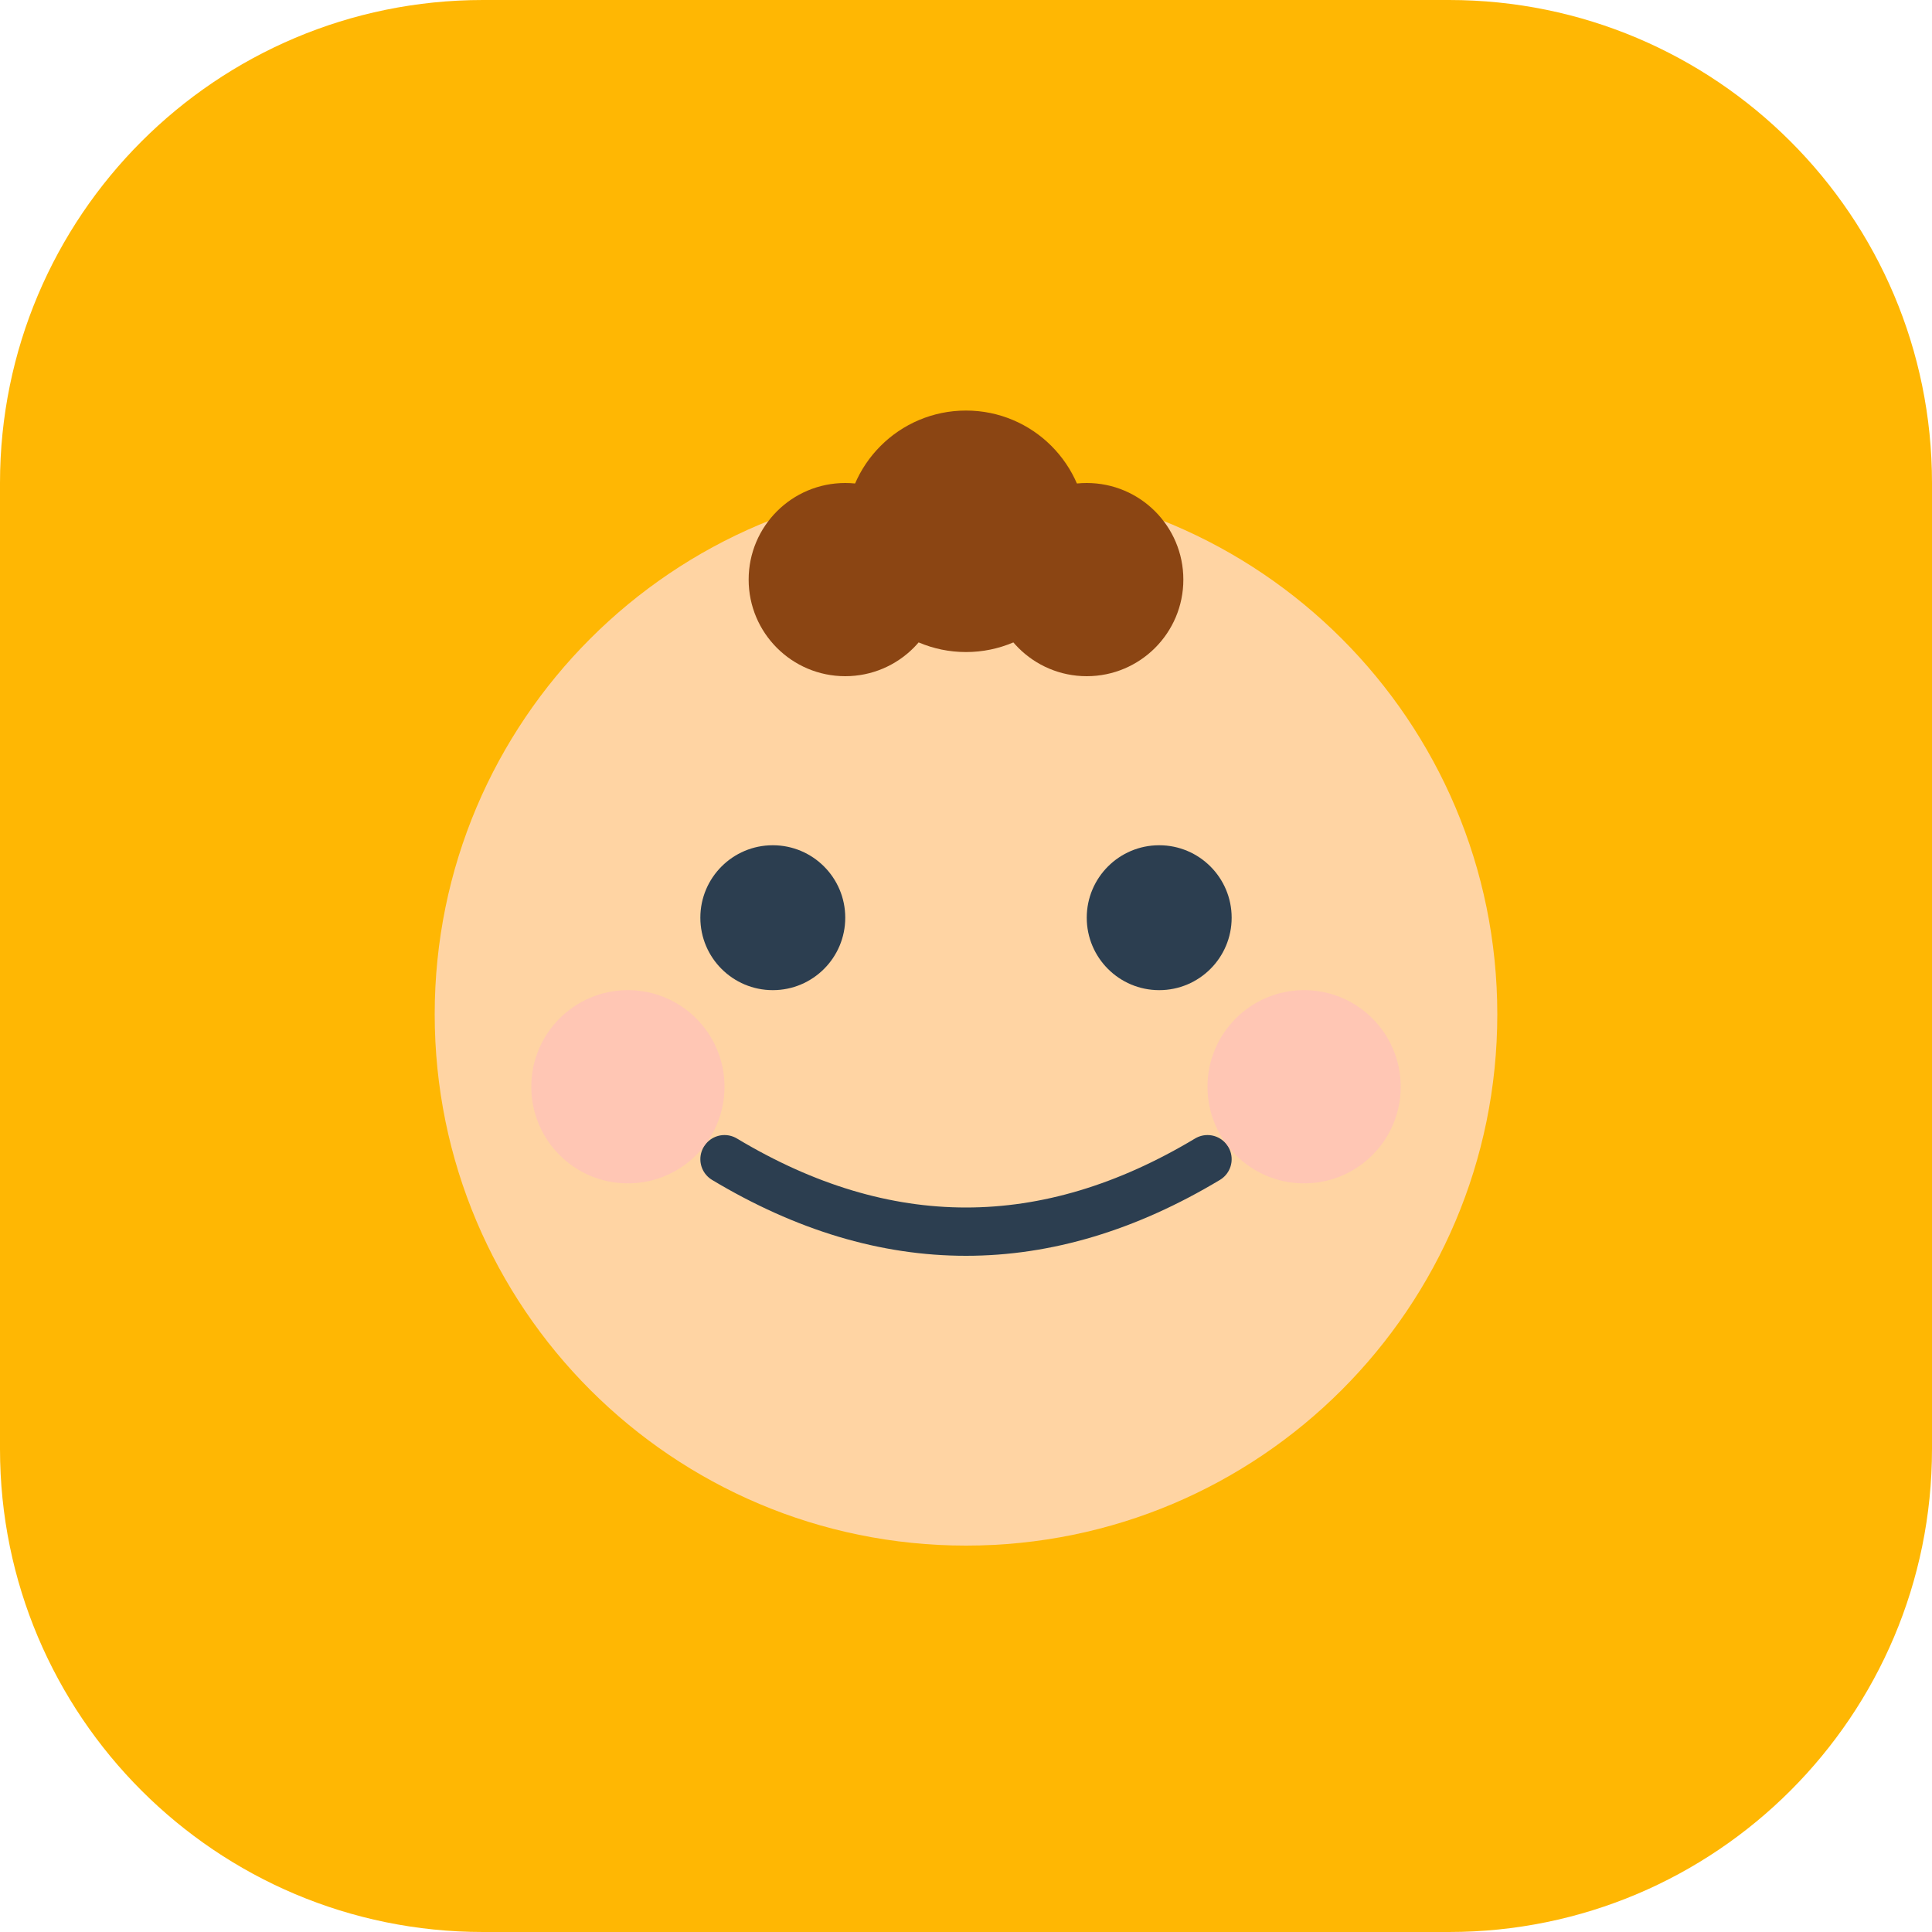
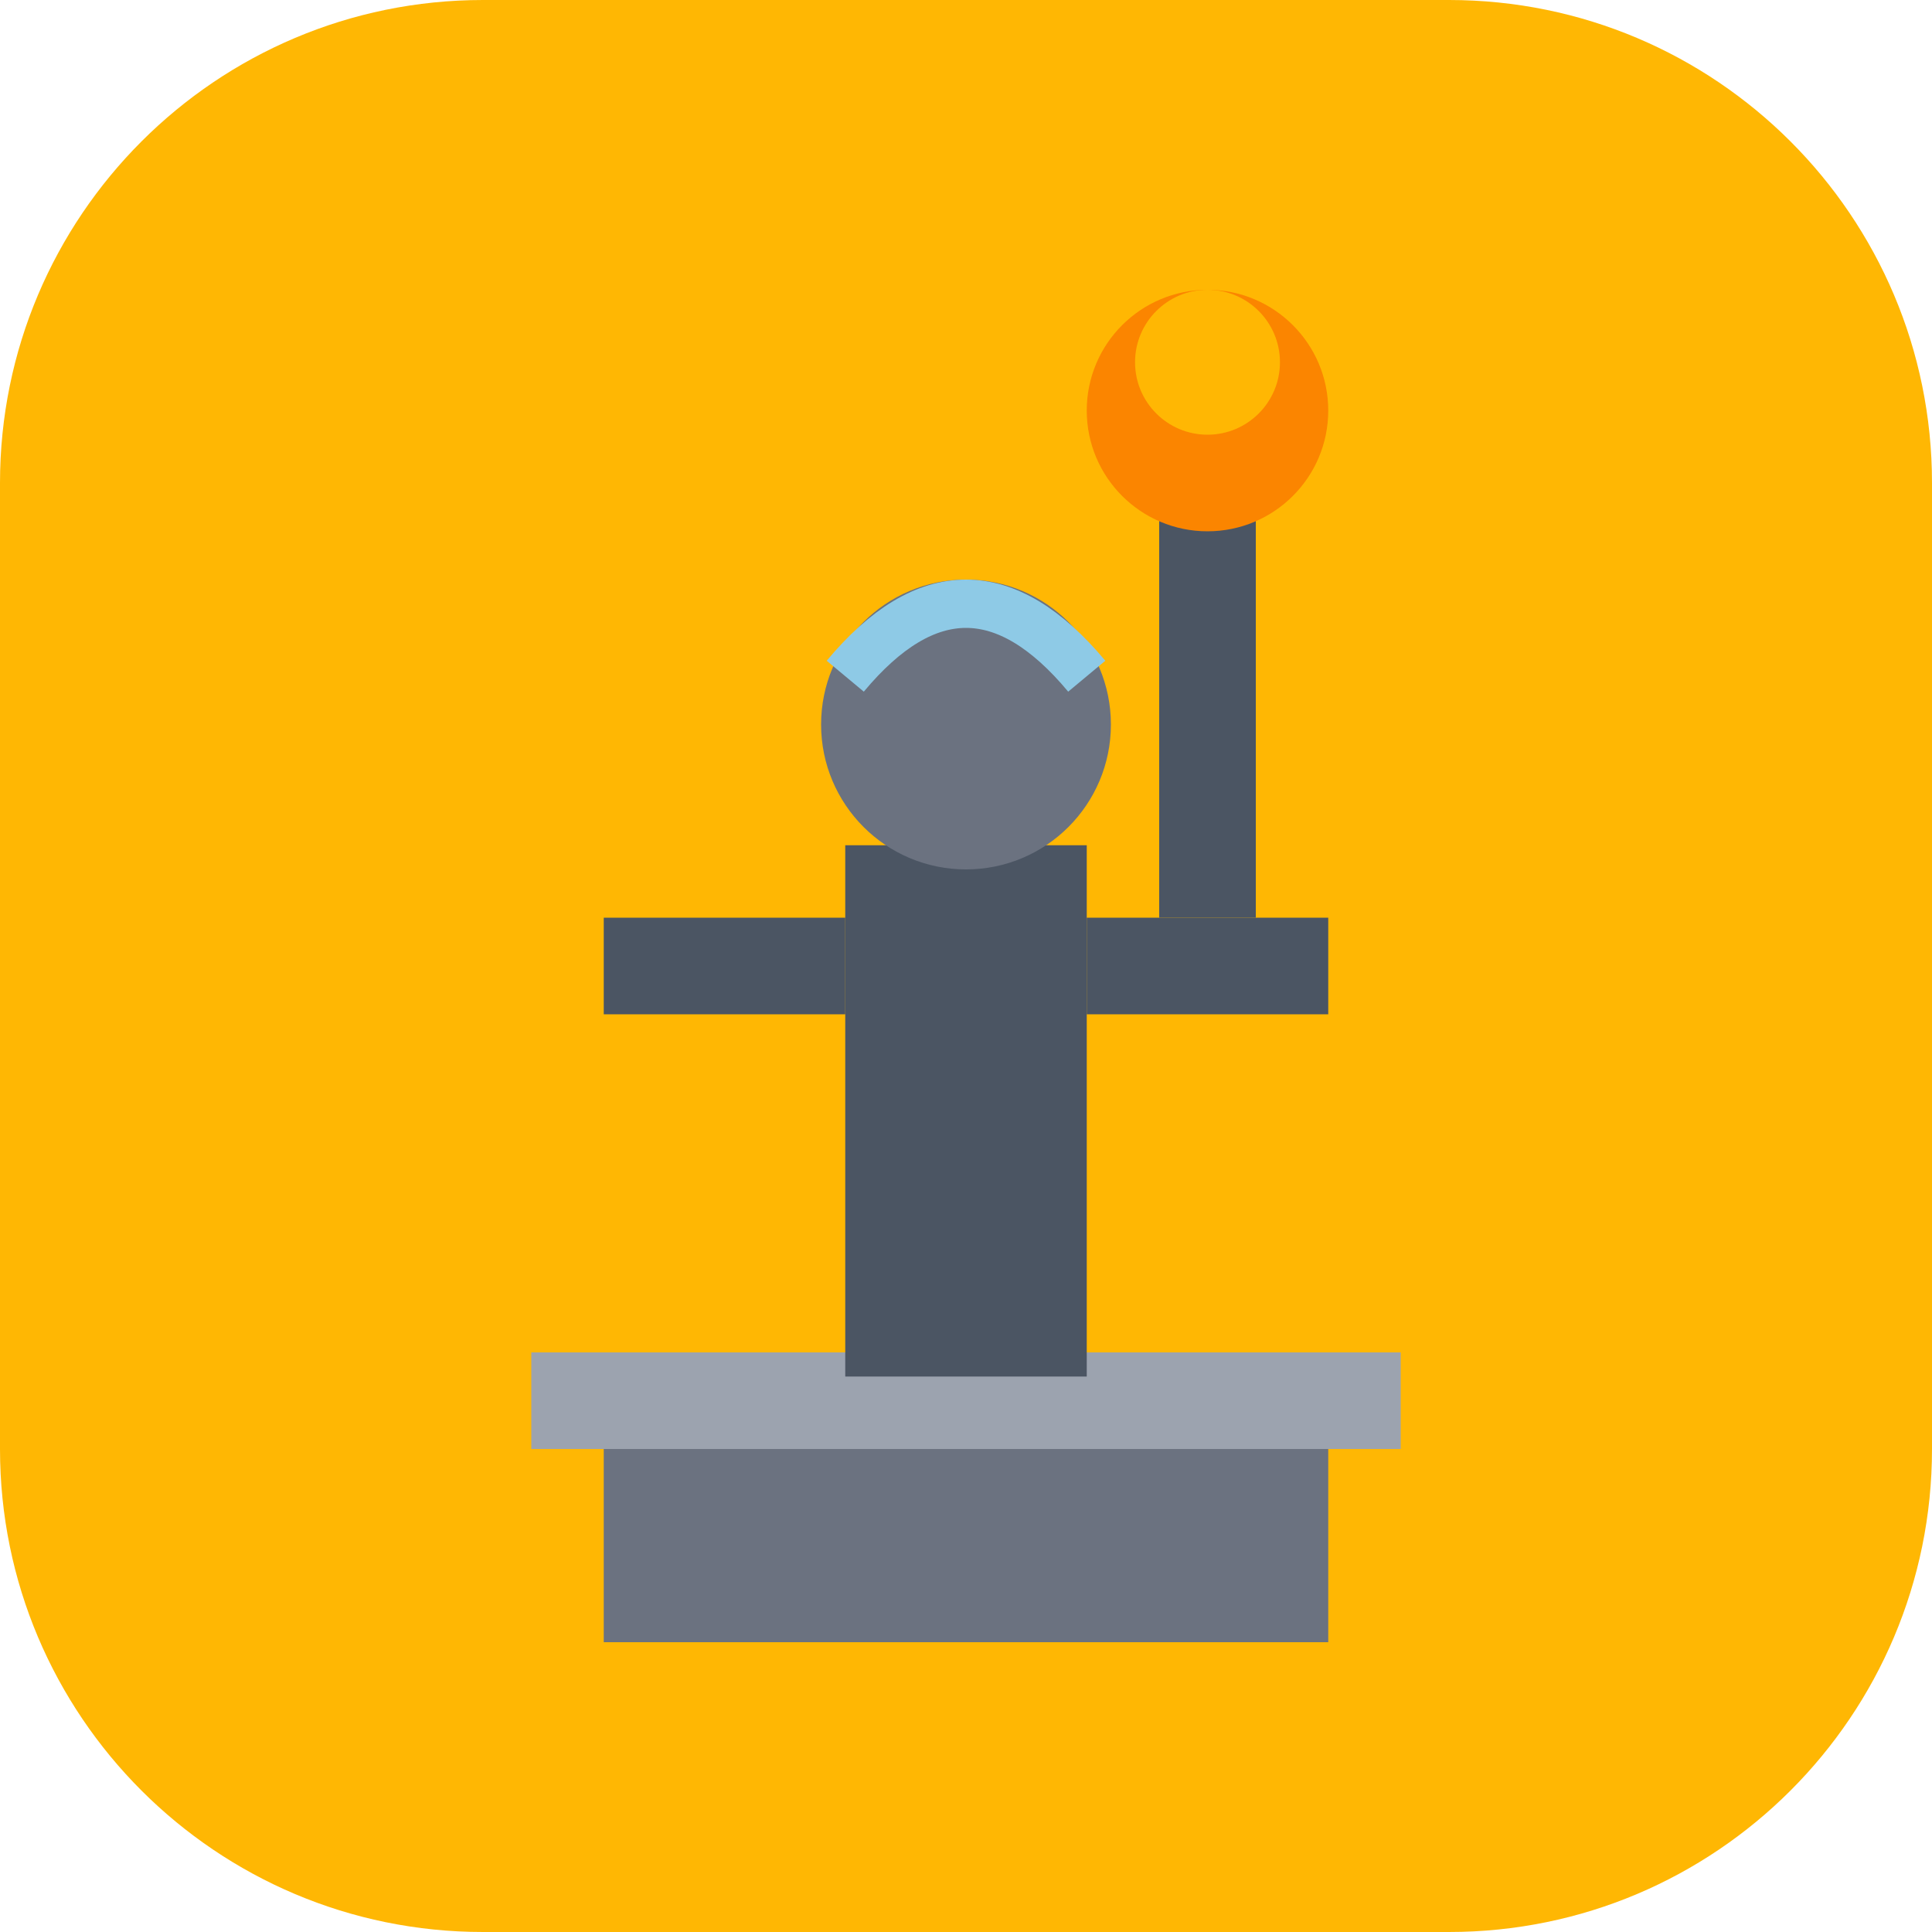
<svg xmlns="http://www.w3.org/2000/svg" width="80" height="80" viewBox="0 0 80 80" fill="none">
  <rect width="80" height="80" rx="20" fill="#FFB703" />
-   <circle cx="40" cy="42" r="22" fill="#FFD4A3" />
-   <circle cx="32" cy="38" r="3" fill="#2C3E50" />
-   <circle cx="48" cy="38" r="3" fill="#2C3E50" />
-   <path d="M 30 48 Q 40 54 50 48" stroke="#2C3E50" stroke-width="2" stroke-linecap="round" fill="none" />
-   <circle cx="26" cy="45" r="4" fill="#FFB7C5" opacity="0.5" />
-   <circle cx="54" cy="45" r="4" fill="#FFB7C5" opacity="0.5" />
-   <circle cx="40" cy="22" r="5" fill="#8B4513" />
-   <circle cx="35" cy="24" r="4" fill="#8B4513" />
-   <circle cx="45" cy="24" r="4" fill="#8B4513" />
+   <rect x="25" y="60" width="30" height="8" fill="#6B7280" />
+   <rect x="22" y="56" width="36" height="4" fill="#9CA3AF" />
+   <rect x="35" y="35" width="10" height="22" fill="#4B5563" />
+   <rect x="25" y="38" width="10" height="4" fill="#4B5563" />
+   <rect x="45" y="38" width="10" height="4" fill="#4B5563" />
+   <rect x="48" y="20" width="4" height="18" fill="#4B5563" />
+   <circle cx="50" cy="17" r="5" fill="#FB8500" />
+   <circle cx="50" cy="15" r="3" fill="#FFB703" />
+   <circle cx="40" cy="30" r="6" fill="#6B7280" />
+   <path d="M 35 28 Q 40 22 45 28" stroke="#8ECAE6" stroke-width="2" fill="none" />
</svg>
